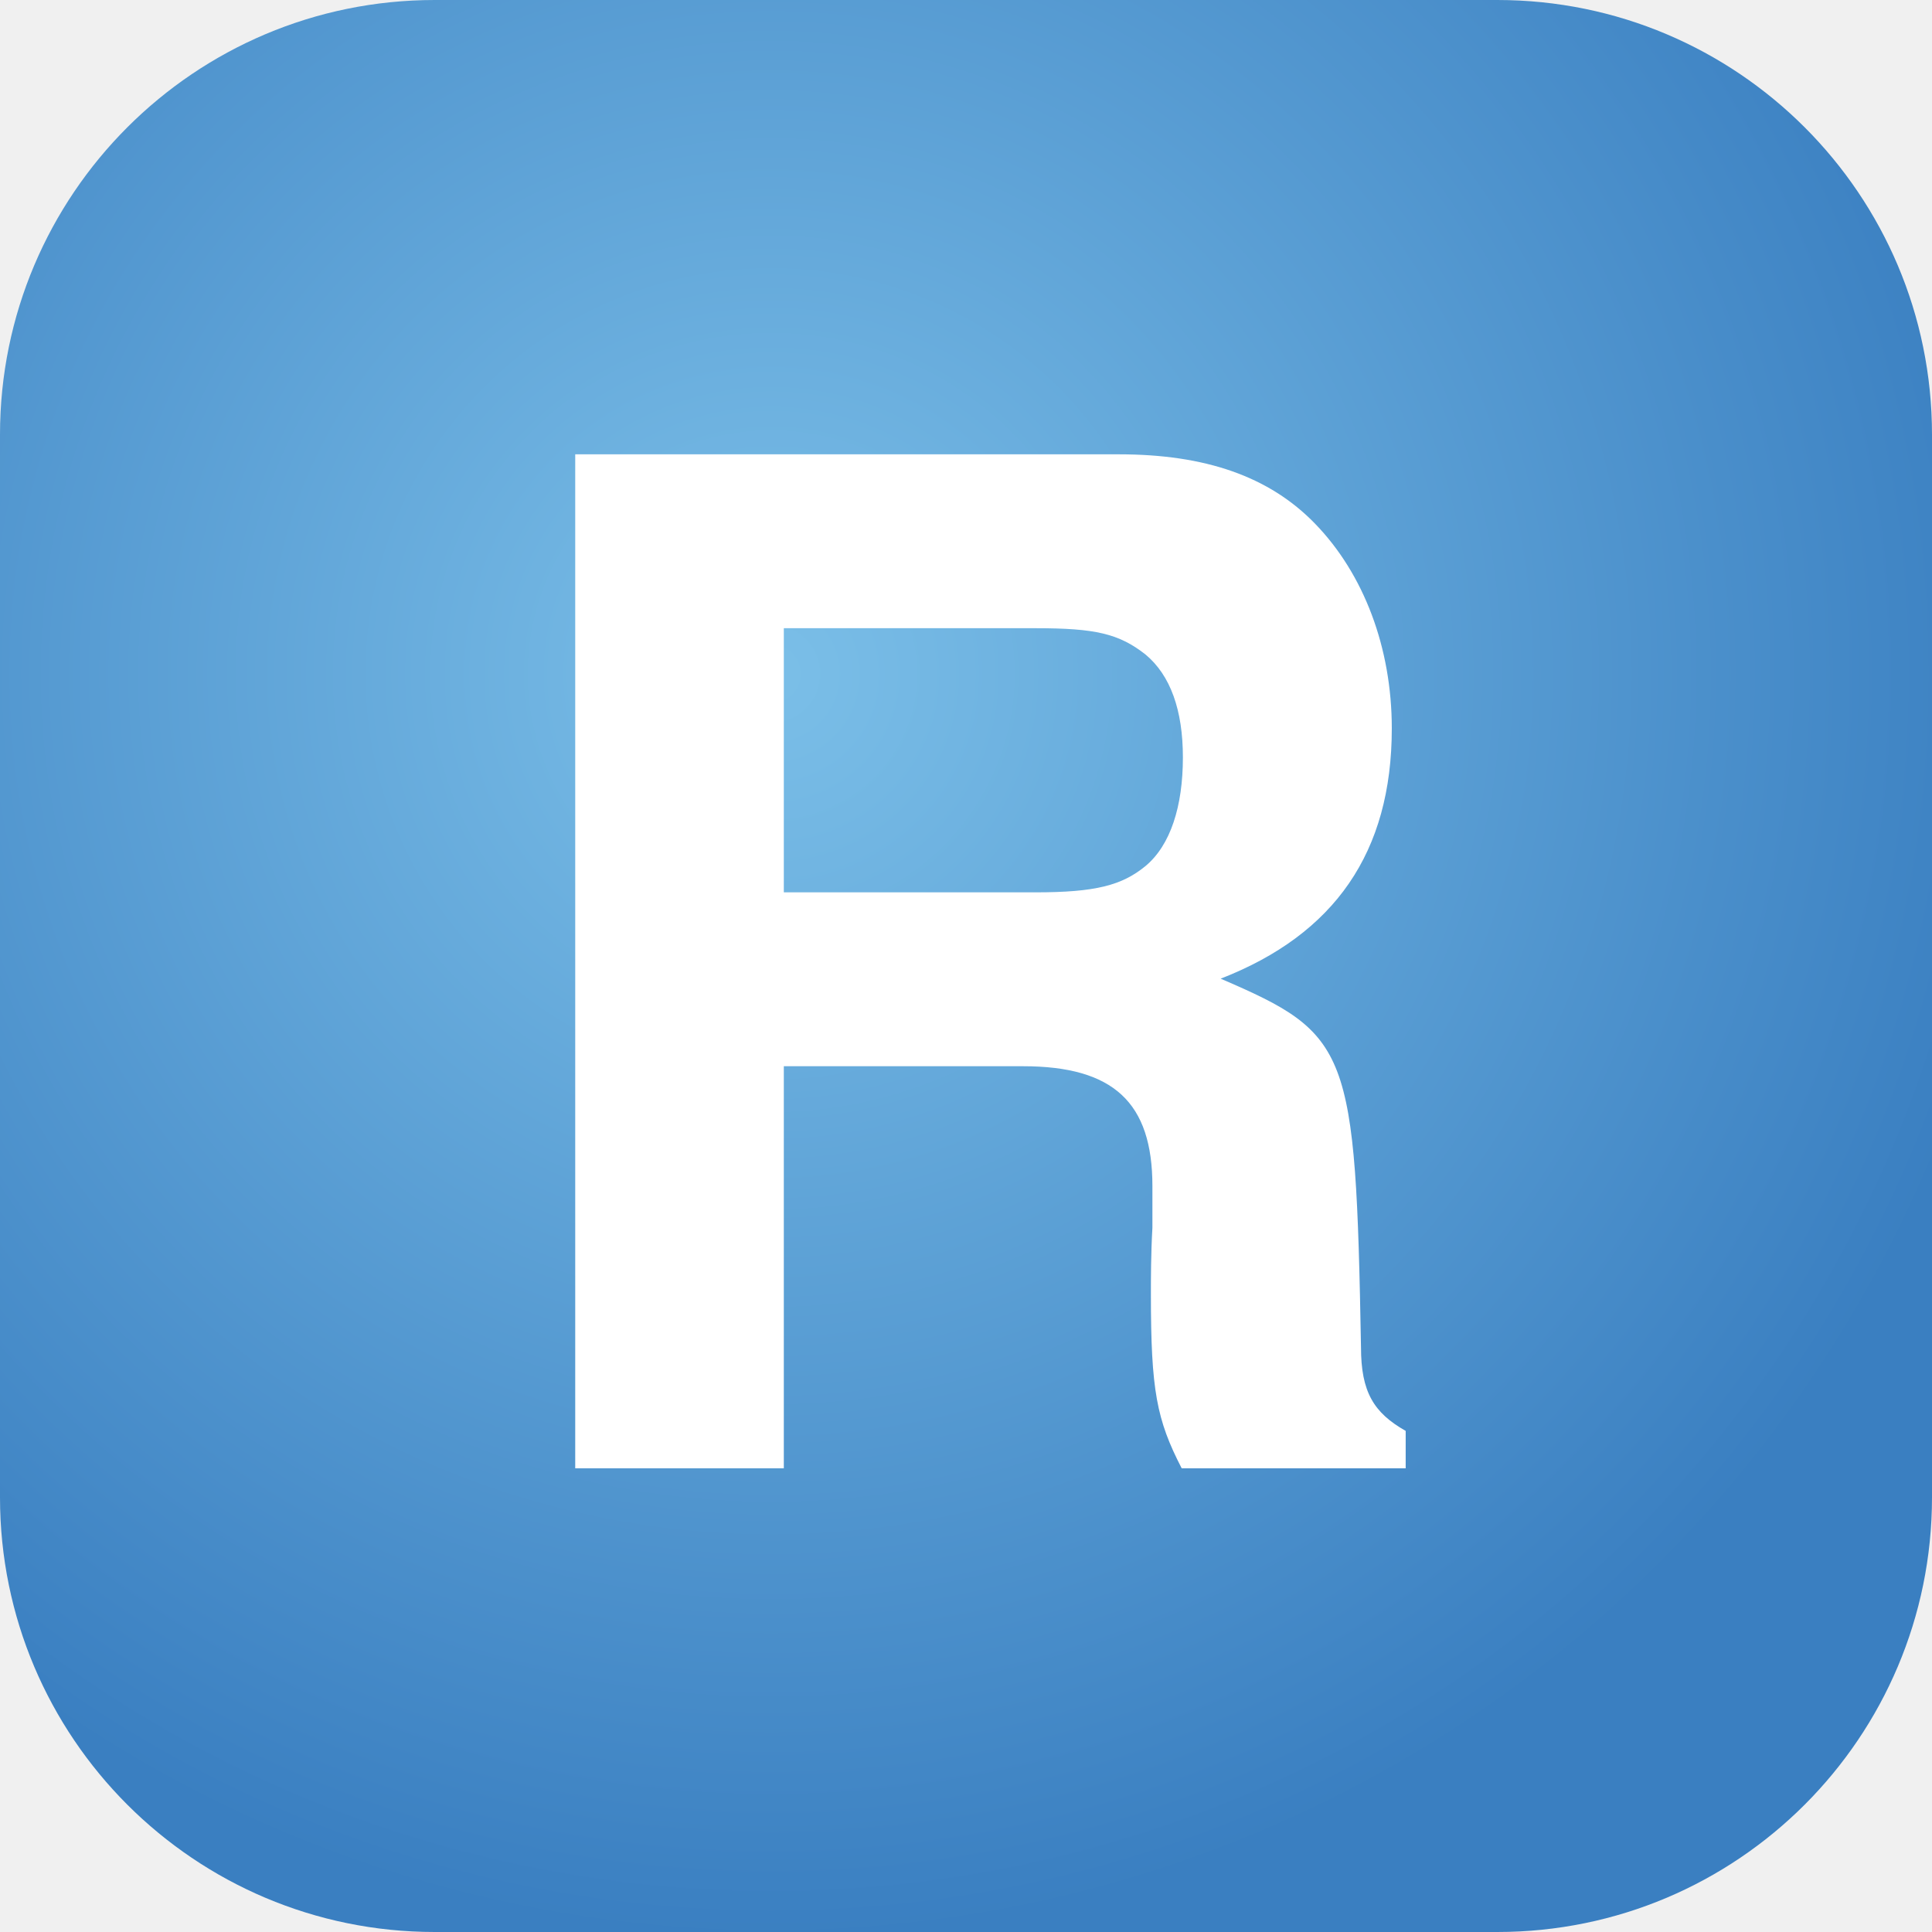
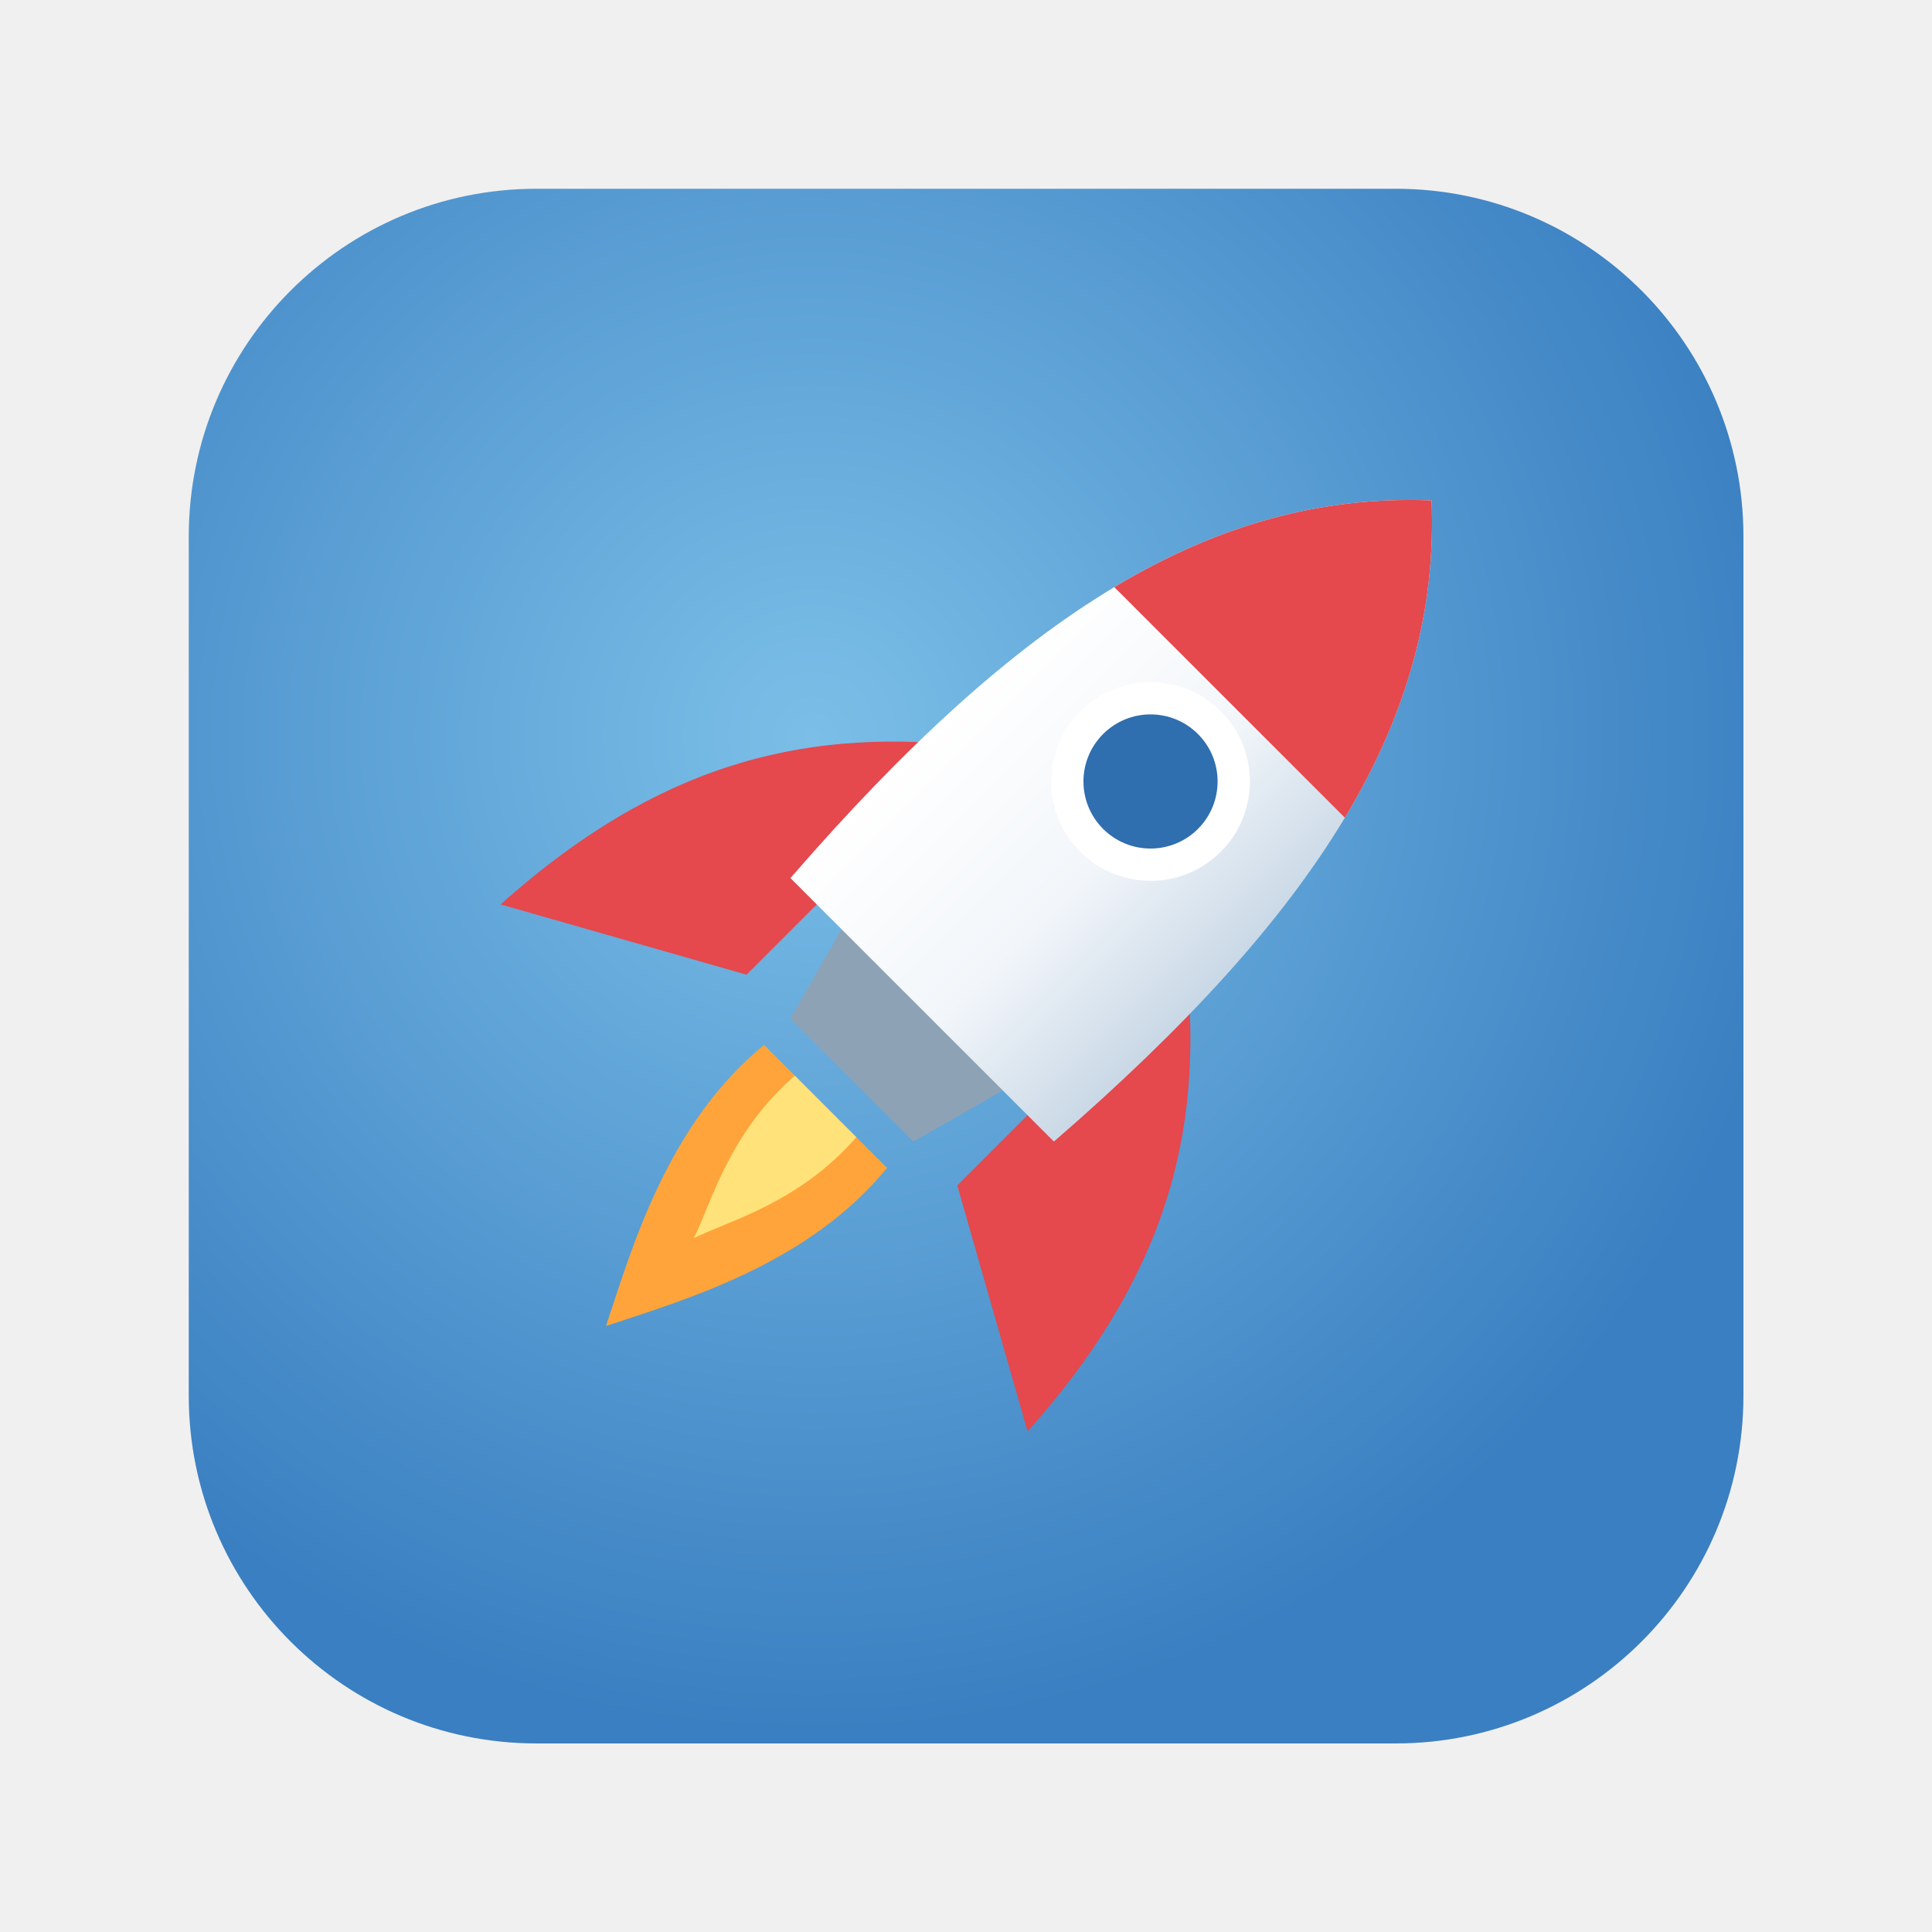
<svg xmlns="http://www.w3.org/2000/svg" viewBox="0 0 100 100">
  <defs>
    <radialGradient id="bg" cx="40%" cy="35%" r="65%">
      <stop offset="0%" stop-color="#7BBFE8" />
      <stop offset="100%" stop-color="#3A7FC1" />
    </radialGradient>
+     <linearGradient id="hull" x1="0" y1="0" x2="1" y2="0">
+       <stop offset="0%" stop-color="#FFFFFF" />
+       <stop offset="55%" stop-color="#F2F6FA" />
+       <stop offset="100%" stop-color="#C9D8E6" />
+     </linearGradient>
+     <clipPath id="hullclip">
+       <path d="M50 4 C63 16 67 34 65 62 L35 62 C33 34 37 16 50 4 Z" />
+     </clipPath>
  </defs>
-   <rect width="100" height="100" rx="22.5" fill="url(#bg)" />
-   <text x="50" y="76" font-family="'Helvetica Neue', Helvetica, Arial, sans-serif" font-size="72" font-weight="700" fill="white" text-anchor="middle" letter-spacing="-1">R</text>
+   <rect x="9.77" y="9.77" width="80.47" height="80.47" rx="18.0" fill="url(#bg)" />
+   <g transform="translate(50 50) scale(0.6429) translate(-45.75 -55.25) rotate(45 50 51)">
+     <path d="M43 73 C42 83 47 92 50 98 C53 92 58 83 57 73 Z" fill="#FFA43A" />
+     <path d="M46.5 73 C46 80 49 85 50 88 C51 85 54 80 53.5 73 Z" fill="#FFE27A" />
+     <path d="M62 44 C72 52 79 62 80 80 L62 70 Z" fill="#E5484D" />
+     <path d="M38 44 C28 52 21 62 20 80 L38 70 Z" fill="#E5484D" />
+     <path d="M40 59 L60 59 L57 70 L43 70 Z" fill="#8EA2B5" />
+     <path d="M50 4 C63 16 67 34 65 62 L35 62 C33 34 37 16 50 4 Z" fill="url(#hull)" />
+     <rect x="30" y="0" width="40" height="27" fill="#E5484D" clip-path="url(#hullclip)" />
+     <circle cx="50" cy="36" r="8" fill="#FFFFFF" />
+     <circle cx="50" cy="36" r="5.4" fill="#2F6EAF" />
+   </g>
</svg>
